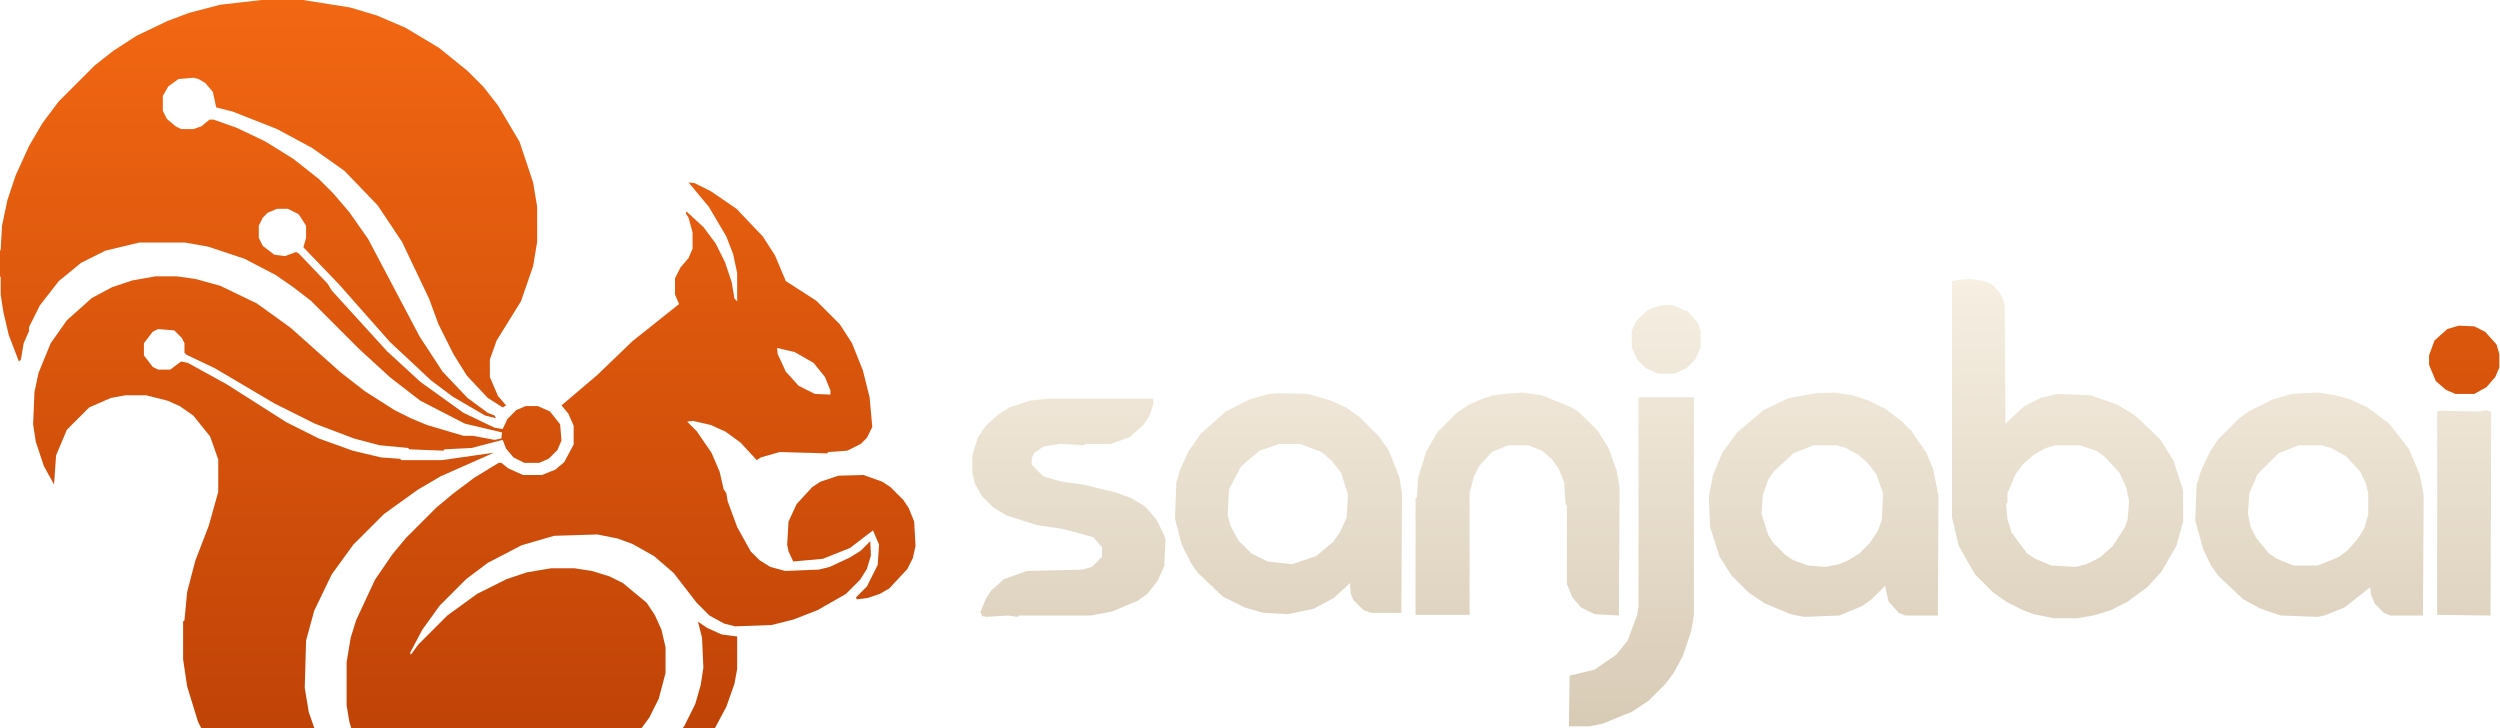
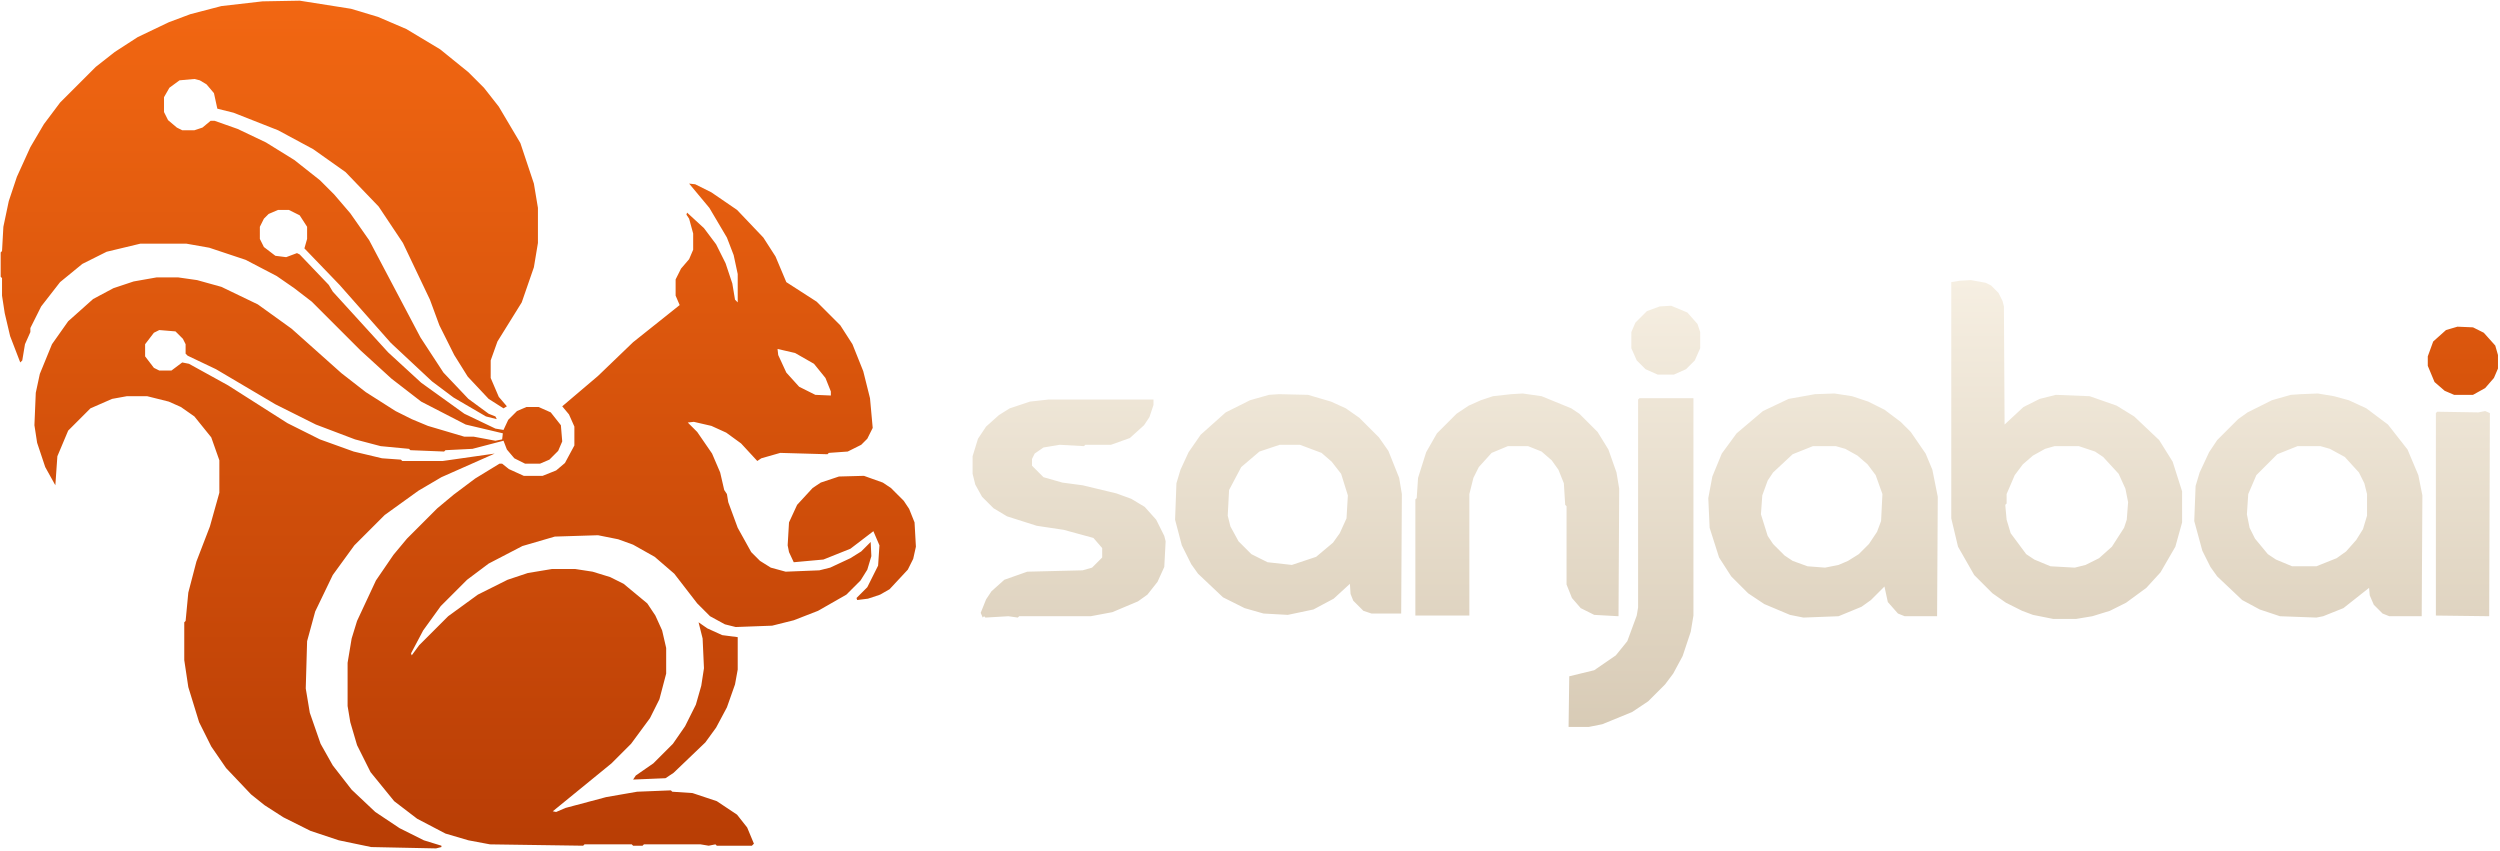
- <svg xmlns="http://www.w3.org/2000/svg" viewBox="63 85 1850 538" version="1.1" id="svg20">
+ <svg xmlns="http://www.w3.org/2000/svg" viewBox="62 84 1852 630" version="1.1" id="svg20">
  <defs id="defs12">
    <linearGradient id="copper" x1="0" y1="0" x2="0" y2="1" gradientUnits="objectBoundingBox">
      <stop offset="0" stop-color="#F26712" id="stop2" />
      <stop offset="1" stop-color="#B83D05" id="stop4" />
    </linearGradient>
    <linearGradient id="charcoal" x1="0" y1="0" x2="0" y2="1" gradientUnits="objectBoundingBox">
      <stop offset="0" stop-color="#F6EFE2" id="stop7" />
      <stop offset="1" stop-color="#D8CBB6" id="stop9" />
    </linearGradient>
  </defs>
  <path d="M 256.5,85.0 L 284.0,84.5 L 322.0,90.5 L 342.0,96.5 L 363.0,105.5 L 388.0,120.5 L 409.0,137.5 L 420.5,149.0 L 431.5,163.0 L 447.5,190.0 L 457.5,220.0 L 460.5,238.0 L 460.5,264.0 L 457.5,282.0 L 448.5,308.0 L 430.5,337.0 L 425.5,351.0 L 425.5,364.0 L 431.5,378.0 L 437.5,385.0 L 435.0,386.5 L 424.0,379.5 L 408.5,363.0 L 398.5,347.0 L 387.5,325.0 L 380.5,306.0 L 360.5,264.0 L 342.5,237.0 L 318.0,211.5 L 294.0,194.5 L 268.0,180.5 L 235.0,167.5 L 223.0,164.5 L 220.5,153.0 L 215.0,146.5 L 210.0,143.5 L 206.0,142.5 L 195.0,143.5 L 187.5,149.0 L 183.5,156.0 L 183.5,167.0 L 186.5,173.0 L 193.0,178.5 L 197.0,180.5 L 206.0,180.5 L 212.0,178.5 L 218.0,173.5 L 221.0,173.5 L 238.0,179.5 L 259.0,189.5 L 280.0,202.5 L 299.0,217.5 L 309.5,228.0 L 321.5,242.0 L 335.5,262.0 L 373.5,334.0 L 390.5,360.0 L 409.0,379.5 L 424.0,390.5 L 429.0,392.5 L 430.0,394.5 L 422.0,392.5 L 398.0,378.5 L 382.0,366.5 L 351.5,338.0 L 313.5,295.0 L 287.5,268.0 L 289.5,261.0 L 289.5,252.0 L 284.0,243.5 L 276.0,239.5 L 268.0,239.5 L 261.0,242.5 L 257.5,246.0 L 254.5,252.0 L 254.5,261.0 L 257.5,267.0 L 266.0,273.5 L 274.0,274.5 L 282.0,271.5 L 284.0,272.5 L 305.5,295.0 L 308.5,300.0 L 349.5,345.0 L 374.0,367.5 L 406.0,390.5 L 429.0,401.5 L 435.0,402.5 L 438.5,395.0 L 445.0,388.5 L 452.0,385.5 L 461.0,385.5 L 470.0,389.5 L 477.5,399.0 L 478.5,411.0 L 475.5,418.0 L 469.0,424.5 L 462.0,427.5 L 451.0,427.5 L 443.0,423.5 L 437.5,417.0 L 435.0,410.5 L 412.0,416.5 L 392.0,417.5 L 391.0,418.5 L 366.0,417.5 L 365.0,416.5 L 344.0,414.5 L 325.0,409.5 L 296.0,398.5 L 266.0,383.5 L 222.0,357.5 L 201.0,347.5 L 199.5,346.0 L 199.5,339.0 L 197.5,335.0 L 192.0,329.5 L 180.0,328.5 L 176.0,330.5 L 169.5,339.0 L 169.5,348.0 L 176.0,356.5 L 180.0,358.5 L 189.0,358.5 L 197.0,352.5 L 202.0,353.5 L 231.0,369.5 L 275.0,397.5 L 299.0,409.5 L 324.0,418.5 L 345.0,423.5 L 359.0,424.5 L 360.0,425.5 L 390.0,425.5 L 428.5,420.0 L 389.0,437.5 L 372.0,447.5 L 347.0,465.5 L 324.5,488.0 L 308.5,510.0 L 295.5,537.0 L 289.5,559.0 L 288.5,594.0 L 291.5,612.0 L 299.5,635.0 L 308.5,651.0 L 322.5,669.0 L 340.0,685.5 L 358.0,697.5 L 376.0,706.5 L 389.0,710.5 L 389.0,711.5 L 385.0,712.5 L 337.0,711.5 L 313.0,706.5 L 292.0,699.5 L 272.0,689.5 L 258.0,680.5 L 248.0,672.5 L 229.5,653.0 L 218.5,637.0 L 209.5,619.0 L 201.5,593.0 L 198.5,573.0 L 198.5,545.0 L 199.5,544.0 L 201.5,523.0 L 207.5,500.0 L 217.5,474.0 L 224.5,449.0 L 224.5,425.0 L 218.5,408.0 L 206.0,392.5 L 196.0,385.5 L 187.0,381.5 L 171.0,377.5 L 156.0,377.5 L 145.0,379.5 L 129.0,386.5 L 112.5,403.0 L 104.5,422.0 L 103.0,443.5 L 95.5,430.0 L 89.5,412.0 L 87.5,399.0 L 88.5,375.0 L 91.5,361.0 L 100.5,339.0 L 112.5,322.0 L 131.0,305.5 L 146.0,297.5 L 161.0,292.5 L 178.0,289.5 L 194.0,289.5 L 208.0,291.5 L 226.0,296.5 L 253.0,309.5 L 278.0,327.5 L 315.0,360.5 L 333.0,374.5 L 355.0,388.5 L 367.0,394.5 L 379.0,399.5 L 406.0,407.5 L 413.0,407.5 L 429.0,410.5 L 434.0,409.5 L 434.5,405.0 L 407.0,398.5 L 374.0,381.5 L 352.0,364.5 L 329.0,343.5 L 293.0,307.5 L 280.0,297.5 L 267.0,288.5 L 244.0,276.5 L 217.0,267.5 L 200.0,264.5 L 166.0,264.5 L 141.0,270.5 L 123.0,279.5 L 106.5,293.0 L 92.5,311.0 L 84.5,327.0 L 84.5,330.0 L 80.5,339.0 L 78.5,351.0 L 77.0,352.5 L 69.5,333.0 L 65.5,316.0 L 63.5,303.0 L 63.5,290.0 L 62.5,289.0 L 62.5,271.0 L 63.5,270.0 L 64.5,252.0 L 68.5,233.0 L 74.5,215.0 L 84.5,193.0 L 94.5,176.0 L 106.5,160.0 L 133.0,133.5 L 147.0,122.5 L 164.0,111.5 L 187.0,100.5 L 203.0,94.5 L 226.0,88.5 L 256.5,85.0 Z M 572.5,220.0 L 577.0,220.5 L 589.0,226.5 L 608.0,239.5 L 627.5,260.0 L 636.5,274.0 L 644.5,293.0 L 667.0,307.5 L 684.5,325.0 L 693.5,339.0 L 701.5,359.0 L 706.5,379.0 L 708.5,401.0 L 704.5,409.0 L 700.0,413.5 L 690.0,418.5 L 676.0,419.5 L 675.0,420.5 L 640.0,419.5 L 626.0,423.5 L 623.0,425.5 L 611.0,412.5 L 600.0,404.5 L 589.0,399.5 L 576.0,396.5 L 571.5,397.0 L 578.5,404.0 L 589.5,420.0 L 595.5,434.0 L 598.5,447.0 L 600.5,450.0 L 601.5,456.0 L 608.5,475.0 L 618.5,493.0 L 625.0,499.5 L 633.0,504.5 L 644.0,507.5 L 669.0,506.5 L 677.0,504.5 L 692.0,497.5 L 700.0,492.5 L 707.0,485.5 L 707.5,496.0 L 704.5,506.0 L 699.5,514.0 L 689.0,524.5 L 668.0,536.5 L 650.0,543.5 L 634.0,547.5 L 607.0,548.5 L 599.0,546.5 L 588.0,540.5 L 578.5,531.0 L 561.5,509.0 L 547.0,496.5 L 531.0,487.5 L 520.0,483.5 L 505.0,480.5 L 473.0,481.5 L 449.0,488.5 L 424.0,501.5 L 408.0,513.5 L 388.5,533.0 L 375.5,551.0 L 366.5,568.0 L 367.0,569.5 L 372.5,562.0 L 394.0,540.5 L 416.0,524.5 L 438.0,513.5 L 453.0,508.5 L 471.0,505.5 L 488.0,505.5 L 501.0,507.5 L 514.0,511.5 L 524.0,516.5 L 541.5,531.0 L 547.5,540.0 L 552.5,551.0 L 555.5,564.0 L 555.5,583.0 L 550.5,602.0 L 543.5,616.0 L 529.5,635.0 L 515.0,649.5 L 471.5,685.0 L 474.0,685.5 L 481.0,682.5 L 511.0,674.5 L 534.0,670.5 L 559.0,669.5 L 560.0,670.5 L 575.0,671.5 L 593.0,677.5 L 608.0,687.5 L 615.5,697.0 L 620.5,709.0 L 619.0,710.5 L 593.0,710.5 L 592.0,709.5 L 587.0,710.5 L 581.0,709.5 L 539.0,709.5 L 538.0,710.5 L 531.0,710.5 L 530.0,709.5 L 495.0,709.5 L 494.0,710.5 L 425.0,709.5 L 409.0,706.5 L 392.0,701.5 L 371.0,690.5 L 354.0,677.5 L 336.5,656.0 L 326.5,636.0 L 321.5,619.0 L 319.5,607.0 L 319.5,575.0 L 322.5,557.0 L 326.5,544.0 L 340.5,514.0 L 353.5,495.0 L 363.5,483.0 L 386.0,460.5 L 398.0,450.5 L 414.0,438.5 L 432.0,427.5 L 434.0,427.5 L 439.0,431.5 L 450.0,436.5 L 464.0,436.5 L 474.0,432.5 L 480.5,427.0 L 487.5,414.0 L 487.5,400.0 L 483.5,391.0 L 478.5,385.0 L 505.0,362.5 L 531.0,337.5 L 565.5,310.0 L 562.5,303.0 L 562.5,291.0 L 566.5,283.0 L 572.5,276.0 L 575.5,269.0 L 575.5,257.0 L 572.5,246.0 L 570.5,243.0 L 571.0,241.5 L 583.5,253.0 L 592.5,265.0 L 599.5,279.0 L 604.5,294.0 L 606.5,306.0 L 608.5,308.0 L 608.5,287.0 L 605.5,273.0 L 600.5,260.0 L 587.5,238.0 L 572.5,220.0 Z M 1882.5,326.0 L 1894.0,326.5 L 1902.0,330.5 L 1910.5,340.0 L 1912.5,347.0 L 1912.5,357.0 L 1909.5,364.0 L 1903.0,371.5 L 1894.0,376.5 L 1880.0,376.5 L 1873.0,373.5 L 1865.5,367.0 L 1860.5,355.0 L 1860.5,348.0 L 1864.5,337.0 L 1874.0,328.5 L 1882.5,326.0 Z M 638.0,342.5 L 638.5,347.0 L 644.5,360.0 L 654.0,370.5 L 666.0,376.5 L 677.5,377.0 L 677.5,374.0 L 673.5,364.0 L 665.0,353.5 L 651.0,345.5 L 638.0,342.5 Z M 683.5,437.0 L 702.0,436.5 L 716.0,441.5 L 722.0,445.5 L 731.5,455.0 L 735.5,461.0 L 739.5,471.0 L 740.5,489.0 L 738.5,498.0 L 734.5,506.0 L 721.0,520.5 L 714.0,524.5 L 705.0,527.5 L 697.0,528.5 L 696.5,527.0 L 704.5,519.0 L 712.5,503.0 L 713.5,488.0 L 709.0,477.5 L 692.0,490.5 L 672.0,498.5 L 650.0,500.5 L 646.5,493.0 L 645.5,488.0 L 646.5,471.0 L 652.5,458.0 L 664.0,445.5 L 670.0,441.5 L 683.5,437.0 Z M 579.5,545.0 L 586.0,549.5 L 597.0,554.5 L 608.5,556.0 L 608.5,580.0 L 606.5,591.0 L 600.5,608.0 L 592.5,623.0 L 584.5,634.0 L 561.0,656.5 L 555.0,660.5 L 531.0,661.5 L 533.0,658.5 L 546.0,649.5 L 560.5,635.0 L 569.5,622.0 L 577.5,606.0 L 581.5,592.0 L 583.5,579.0 L 582.5,557.0 L 579.5,545.0 Z" fill="url(#copper)" fill-rule="evenodd" id="path14" />
  <path d="M 1513.5,292.0 L 1522.0,291.5 L 1533.0,293.5 L 1537.0,295.5 L 1542.5,301.0 L 1545.5,307.0 L 1546.5,311.0 L 1547.0,398.5 L 1561.0,385.5 L 1573.0,379.5 L 1585.0,376.5 L 1610.0,377.5 L 1630.0,384.5 L 1643.0,392.5 L 1661.5,410.0 L 1671.5,426.0 L 1678.5,448.0 L 1678.5,471.0 L 1673.5,489.0 L 1662.5,508.0 L 1652.0,519.5 L 1637.0,530.5 L 1625.0,536.5 L 1612.0,540.5 L 1600.0,542.5 L 1583.0,542.5 L 1568.0,539.5 L 1560.0,536.5 L 1548.0,530.5 L 1538.0,523.5 L 1524.5,510.0 L 1512.5,489.0 L 1507.5,468.0 L 1507.5,293.0 L 1513.5,292.0 Z M 1291.5,311.0 L 1300.0,310.5 L 1312.0,315.5 L 1319.5,324.0 L 1321.5,330.0 L 1321.5,342.0 L 1317.5,351.0 L 1311.0,357.5 L 1302.0,361.5 L 1290.0,361.5 L 1281.0,357.5 L 1274.5,351.0 L 1270.5,342.0 L 1270.5,330.0 L 1273.5,323.0 L 1282.0,314.5 L 1291.5,311.0 Z M 1009.5,376.0 L 1031.0,376.5 L 1048.0,381.5 L 1059.0,386.5 L 1069.0,393.5 L 1083.5,408.0 L 1090.5,418.0 L 1098.5,438.0 L 1100.5,450.0 L 1100.0,538.5 L 1078.0,538.5 L 1072.0,536.5 L 1064.5,529.0 L 1062.5,524.0 L 1062.0,516.5 L 1050.0,527.5 L 1035.0,535.5 L 1016.0,539.5 L 998.0,538.5 L 984.0,534.5 L 968.0,526.5 L 949.5,509.0 L 944.5,502.0 L 937.5,488.0 L 932.5,469.0 L 933.5,442.0 L 936.5,432.0 L 942.5,419.0 L 951.5,406.0 L 970.0,389.5 L 988.0,380.5 L 1002.0,376.5 L 1009.5,376.0 Z M 1181.5,376.0 L 1190.0,375.5 L 1204.0,377.5 L 1226.0,386.5 L 1232.0,390.5 L 1245.5,404.0 L 1253.5,417.0 L 1259.5,434.0 L 1261.5,446.0 L 1261.0,540.5 L 1243.0,539.5 L 1233.0,534.5 L 1226.5,527.0 L 1222.5,517.0 L 1222.5,459.0 L 1221.5,458.0 L 1220.5,442.0 L 1216.5,432.0 L 1211.5,425.0 L 1204.0,418.5 L 1194.0,414.5 L 1179.0,414.5 L 1167.0,419.5 L 1157.5,430.0 L 1153.5,438.0 L 1150.5,450.0 L 1150.5,540.0 L 1110.5,540.0 L 1110.5,454.0 L 1111.5,453.0 L 1112.5,438.0 L 1118.5,419.0 L 1126.5,405.0 L 1141.0,390.5 L 1150.0,384.5 L 1159.0,380.5 L 1168.0,377.5 L 1181.5,376.0 Z M 1406.5,376.0 L 1421.0,375.5 L 1434.0,377.5 L 1446.0,381.5 L 1458.0,387.5 L 1470.0,396.5 L 1477.5,404.0 L 1488.5,420.0 L 1493.5,432.0 L 1497.5,452.0 L 1497.0,540.5 L 1473.0,540.5 L 1468.0,538.5 L 1460.5,530.0 L 1458.0,518.5 L 1448.0,528.5 L 1441.0,533.5 L 1424.0,540.5 L 1398.0,541.5 L 1388.0,539.5 L 1369.0,531.5 L 1357.0,523.5 L 1344.5,511.0 L 1335.5,497.0 L 1328.5,475.0 L 1327.5,453.0 L 1330.5,437.0 L 1337.5,420.0 L 1348.5,405.0 L 1368.0,388.5 L 1387.0,379.5 L 1406.5,376.0 Z M 1766.5,376.0 L 1779.0,375.5 L 1791.0,377.5 L 1802.0,380.5 L 1815.0,386.5 L 1831.0,398.5 L 1845.5,417.0 L 1853.5,436.0 L 1856.5,451.0 L 1856.0,540.5 L 1832.0,540.5 L 1827.0,538.5 L 1820.5,532.0 L 1817.5,525.0 L 1817.0,519.5 L 1798.0,534.5 L 1783.0,540.5 L 1778.0,541.5 L 1751.0,540.5 L 1736.0,535.5 L 1723.0,528.5 L 1704.5,511.0 L 1699.5,504.0 L 1693.5,492.0 L 1687.5,470.0 L 1688.5,444.0 L 1691.5,434.0 L 1698.5,419.0 L 1704.5,410.0 L 1720.0,394.5 L 1727.0,389.5 L 1745.0,380.5 L 1759.0,376.5 L 1766.5,376.0 Z M 1276.5,379.0 L 1316.5,379.0 L 1316.5,540.0 L 1314.5,552.0 L 1308.5,570.0 L 1301.5,583.0 L 1295.5,591.0 L 1283.0,603.5 L 1271.0,611.5 L 1249.0,620.5 L 1239.0,622.5 L 1224.0,622.5 L 1224.5,585.0 L 1243.0,580.5 L 1259.0,569.5 L 1267.5,559.0 L 1274.5,540.0 L 1275.5,534.0 L 1275.5,380.0 L 1276.5,379.0 Z M 838.5,380.0 L 916.5,380.0 L 916.5,384.0 L 913.5,393.0 L 909.5,399.0 L 899.0,408.5 L 885.0,413.5 L 866.0,413.5 L 865.0,414.5 L 847.0,413.5 L 835.0,415.5 L 828.5,420.0 L 826.5,424.0 L 826.5,429.0 L 835.0,437.5 L 849.0,441.5 L 864.0,443.5 L 889.0,449.5 L 900.0,453.5 L 910.0,459.5 L 918.5,469.0 L 924.5,481.0 L 925.5,485.0 L 924.5,504.0 L 919.5,515.0 L 912.0,524.5 L 905.0,529.5 L 886.0,537.5 L 870.0,540.5 L 817.0,540.5 L 816.0,541.5 L 809.0,540.5 L 792.0,541.5 L 791.0,540.5 L 790.0,541.5 L 788.5,538.0 L 792.5,528.0 L 796.5,522.0 L 806.0,513.5 L 823.0,507.5 L 864.0,506.5 L 871.0,504.5 L 878.5,497.0 L 878.5,490.0 L 872.0,482.5 L 850.0,476.5 L 830.0,473.5 L 808.0,466.5 L 798.0,460.5 L 789.5,452.0 L 784.5,443.0 L 782.5,435.0 L 782.5,422.0 L 786.5,409.0 L 792.5,400.0 L 802.0,391.5 L 810.0,386.5 L 825.0,381.5 L 838.5,380.0 Z M 1867.5,389.0 L 1898.0,389.5 L 1903.0,388.5 L 1906.5,390.0 L 1906.0,540.5 L 1866.5,540.0 L 1866.5,390.0 L 1867.5,389.0 Z M 1010.0,413.5 L 995.0,418.5 L 981.5,430.0 L 972.5,447.0 L 971.5,466.0 L 973.5,474.0 L 979.5,485.0 L 989.0,494.5 L 1001.0,500.5 L 1019.0,502.5 L 1037.0,496.5 L 1049.5,486.0 L 1054.5,479.0 L 1059.5,468.0 L 1060.5,451.0 L 1055.5,435.0 L 1048.5,426.0 L 1041.0,419.5 L 1025.0,413.5 L 1010.0,413.5 Z M 1405.0,414.5 L 1390.0,420.5 L 1375.5,434.0 L 1371.5,440.0 L 1367.5,451.0 L 1366.5,465.0 L 1371.5,481.0 L 1375.5,487.0 L 1384.0,495.5 L 1390.0,499.5 L 1401.0,503.5 L 1414.0,504.5 L 1424.0,502.5 L 1431.0,499.5 L 1439.0,494.5 L 1446.5,487.0 L 1452.5,478.0 L 1455.5,470.0 L 1456.5,450.0 L 1451.5,436.0 L 1445.5,428.0 L 1438.0,421.5 L 1429.0,416.5 L 1422.0,414.5 L 1405.0,414.5 Z M 1584.0,414.5 L 1577.0,416.5 L 1568.0,421.5 L 1560.5,428.0 L 1554.5,436.0 L 1548.5,450.0 L 1548.5,457.0 L 1547.5,458.0 L 1548.5,469.0 L 1551.5,479.0 L 1563.0,494.5 L 1569.0,498.5 L 1581.0,503.5 L 1599.0,504.5 L 1607.0,502.5 L 1617.0,497.5 L 1626.5,489.0 L 1635.5,475.0 L 1637.5,469.0 L 1638.5,456.0 L 1636.5,446.0 L 1631.5,435.0 L 1620.0,422.5 L 1614.0,418.5 L 1602.0,414.5 L 1584.0,414.5 Z M 1764.0,414.5 L 1749.0,420.5 L 1733.5,436.0 L 1727.5,450.0 L 1726.5,465.0 L 1728.5,475.0 L 1732.5,483.0 L 1742.0,494.5 L 1748.0,498.5 L 1760.0,503.5 L 1778.0,503.5 L 1793.0,497.5 L 1800.0,492.5 L 1807.5,484.0 L 1812.5,476.0 L 1815.5,466.0 L 1815.5,450.0 L 1813.5,442.0 L 1809.5,434.0 L 1799.0,422.5 L 1788.0,416.5 L 1781.0,414.5 L 1764.0,414.5 Z" fill="url(#charcoal)" fill-rule="evenodd" id="path16" />
</svg>
